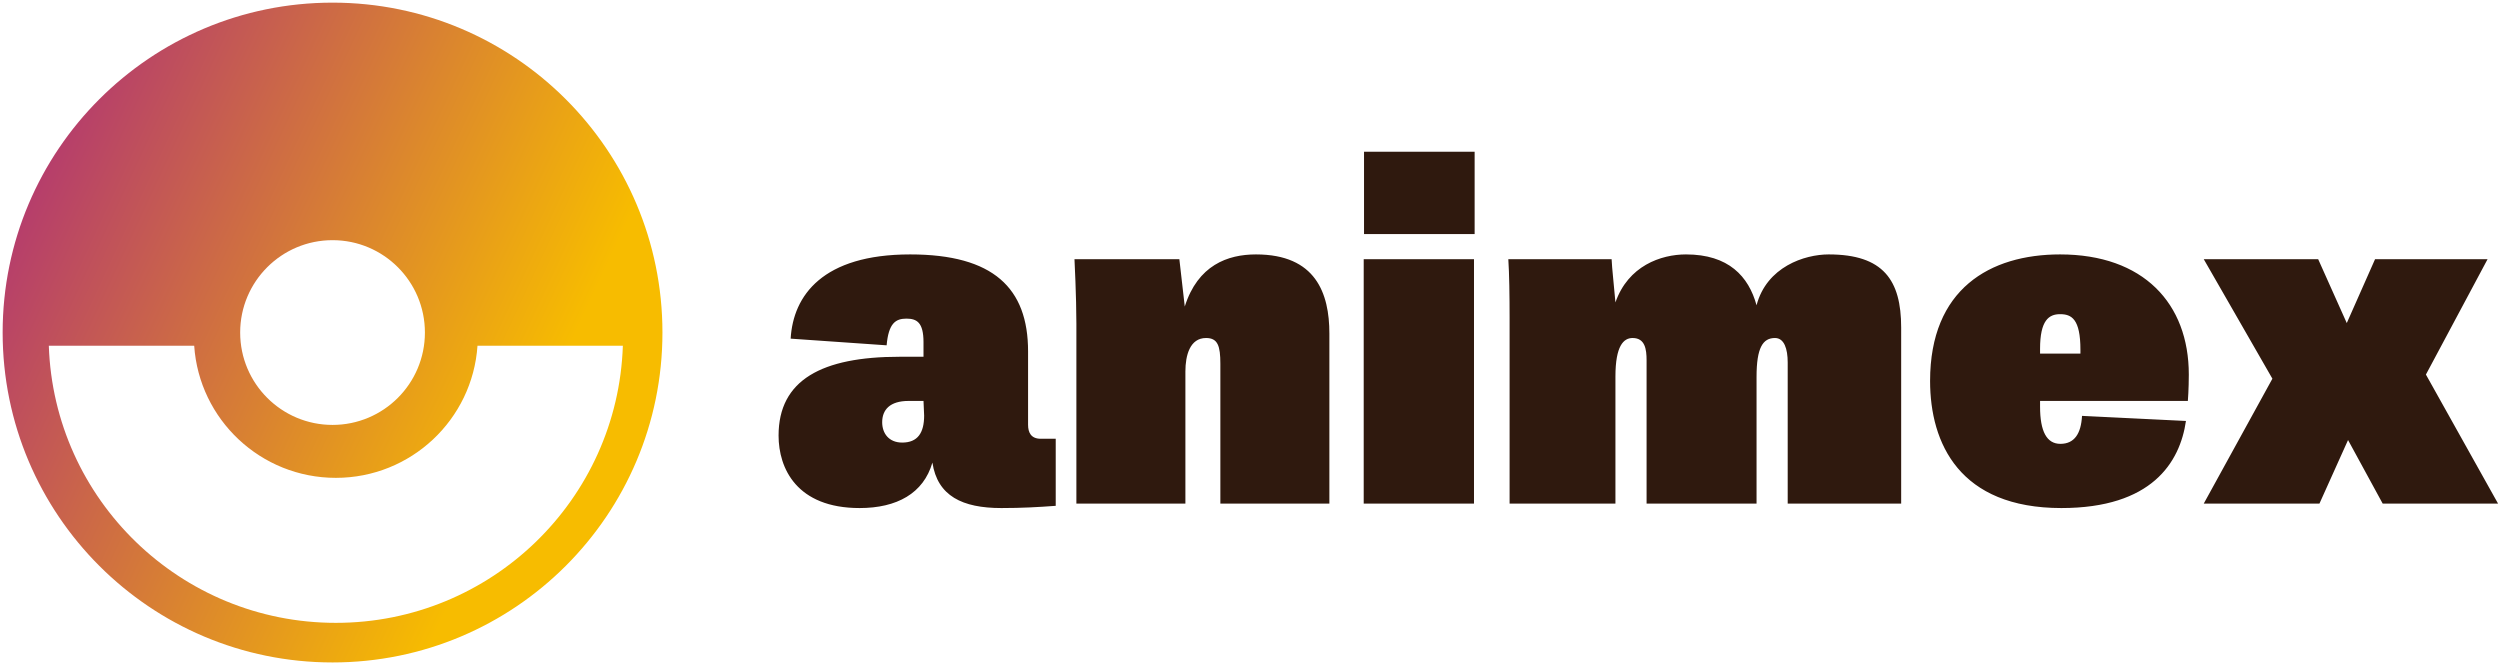
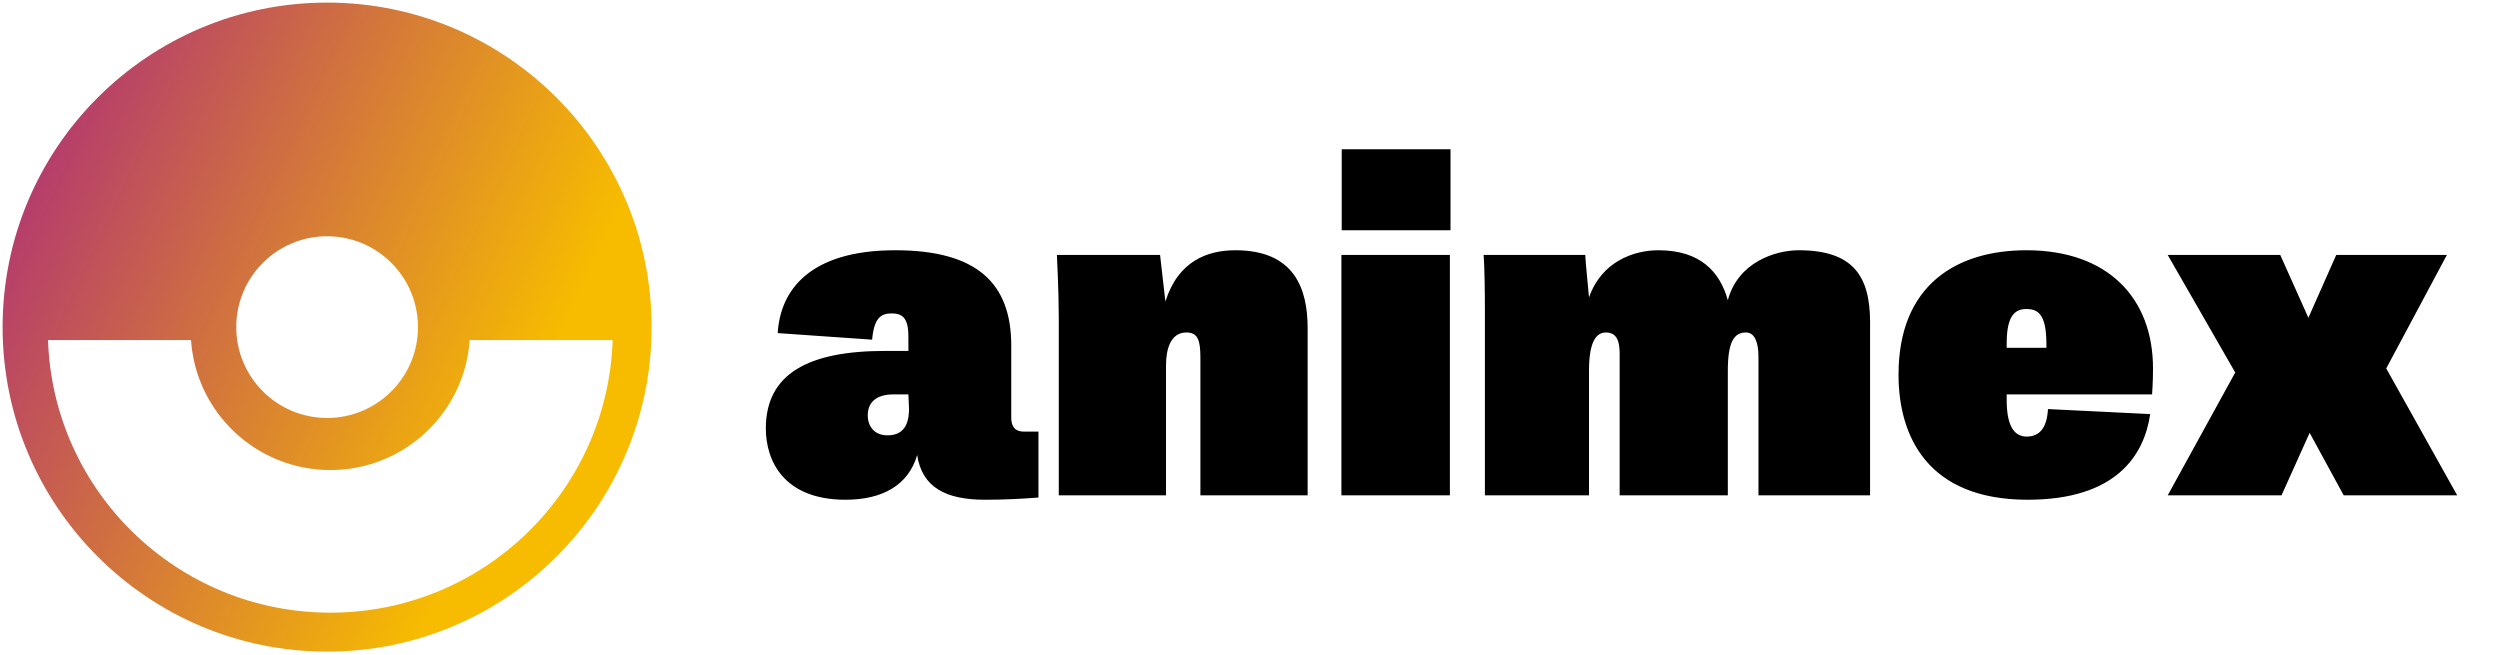
- <svg xmlns="http://www.w3.org/2000/svg" data-v-423bf9ae="" viewBox="0 0 421 112" class="logo">
-   <g data-v-423bf9ae="" id="7d53b157-2141-4c78-8c4c-8bdda932c5d2" fill="#2F190E" transform="matrix(5.352364,0,0,5.352364,129.9871,28.60641)">
+ <svg xmlns="http://www.w3.org/2000/svg" data-v-423bf9ae="" viewBox="0 0 428 112" class="logo">
+   <g data-v-423bf9ae="" id="7d53b157-2141-4c78-8c4c-8bdda932c5d2" transform="matrix(5.352364,0,0,5.352364,129.9871,28.60641)">
    <path d="M8.93 8.46L8.46 8.46C8.15 8.46 8.06 8.26 8.06 8.02L8.06 5.71C8.06 3.72 6.97 2.66 4.35 2.66C1.60 2.66 0.67 3.95 0.59 5.31L3.61 5.52C3.67 4.83 3.89 4.68 4.23 4.68C4.56 4.68 4.77 4.80 4.77 5.42L4.77 5.88L4.02 5.88C1.57 5.88 0.21 6.61 0.21 8.36C0.21 9.39 0.78 10.64 2.76 10.64C3.93 10.64 4.77 10.18 5.05 9.21C5.21 10.26 5.99 10.64 7.22 10.64C7.87 10.64 8.39 10.61 8.93 10.57ZM4.79 7.73C4.79 8.27 4.59 8.58 4.10 8.58C3.68 8.58 3.47 8.29 3.47 7.94C3.47 7.55 3.71 7.27 4.30 7.27L4.77 7.27ZM14.11 10.50L17.54 10.50L17.54 5.15C17.54 3.88 17.11 2.66 15.23 2.66C14.34 2.66 13.40 3.00 12.99 4.30L12.82 2.81L9.52 2.81C9.52 2.81 9.58 3.99 9.58 4.84L9.58 10.50L13.01 10.50L13.01 6.34C13.01 5.84 13.15 5.29 13.66 5.29C14.03 5.29 14.11 5.54 14.11 6.10ZM18.62 10.50L22.09 10.50L22.09 2.81L18.62 2.81ZM18.63 2.02L22.11 2.02L22.11-0.57L18.63-0.57ZM27.52 10.50L30.98 10.50L30.98 6.51C30.98 5.59 31.18 5.29 31.56 5.29C31.85 5.29 31.96 5.63 31.96 6.06L31.96 10.50L35.53 10.50L35.53 4.96C35.53 3.47 34.97 2.66 33.25 2.66C32.49 2.66 31.30 3.05 30.98 4.26C30.73 3.35 30.10 2.66 28.76 2.66C27.97 2.66 26.94 3.02 26.54 4.17C26.50 3.68 26.43 3.09 26.42 2.81L23.17 2.81C23.20 3.26 23.21 3.96 23.21 4.66L23.21 10.50L26.54 10.50L26.54 6.50C26.54 5.53 26.80 5.29 27.08 5.29C27.47 5.29 27.52 5.64 27.52 5.99ZM40.57 10.64C43.41 10.64 44.30 9.21 44.49 7.90L41.22 7.74C41.19 8.30 40.98 8.62 40.54 8.62C40.11 8.62 39.90 8.23 39.90 7.45L39.90 7.27L44.55 7.27C44.55 7.27 44.58 6.90 44.58 6.44C44.58 4.20 43.15 2.66 40.53 2.66C38.32 2.66 36.44 3.75 36.44 6.64C36.44 8.61 37.37 10.64 40.57 10.64ZM39.90 5.63C39.90 4.73 40.18 4.54 40.53 4.54C40.89 4.54 41.17 4.69 41.17 5.66L41.17 5.78L39.90 5.78ZM50.68 10.50L54.31 10.50L52.04 6.44L53.98 2.81L50.44 2.81L49.55 4.82L48.65 2.81L45.05 2.81L47.21 6.57L45.05 10.50L48.69 10.50L49.59 8.50Z" />
  </g>
  <defs data-v-423bf9ae="">
    <linearGradient data-v-423bf9ae="" gradientTransform="rotate(25)" id="ec12949a-9195-4c56-a03f-af0841e1a142" x1="0%" y1="0%" x2="100%" y2="0%">
      <stop data-v-423bf9ae="" offset="0%" style="stop-color: rgb(169, 37, 128); stop-opacity: 1;" />
      <stop data-v-423bf9ae="" offset="100%" style="stop-color: rgb(247, 188, 0); stop-opacity: 1;" />
    </linearGradient>
  </defs>
  <g data-v-423bf9ae="" id="f5d9468e-39ff-4c4f-bcf3-048cf240009c" transform="matrix(1.111111,0,0,1.111111,0.4444418,0.4444418)" stroke="none" fill="url(#ec12949a-9195-4c56-a03f-af0841e1a142)">
    <path d="M29.032 52H7c.774 23.327 19.953 42 43.5 42S93.226 75.327 94 52H71.968C71.214 63.184 61.891 72.023 50.5 72.023c-11.39 0-20.714-8.839-21.468-20.023zM50 100C22.386 100 0 77.614 0 50S22.386 0 50 0s50 22.386 50 50-22.386 50-50 50zm0-64c-7.732 0-14 6.268-14 14s6.268 14 14 14 14-6.268 14-14-6.268-14-14-14zm0 0" />
  </g>
</svg>
